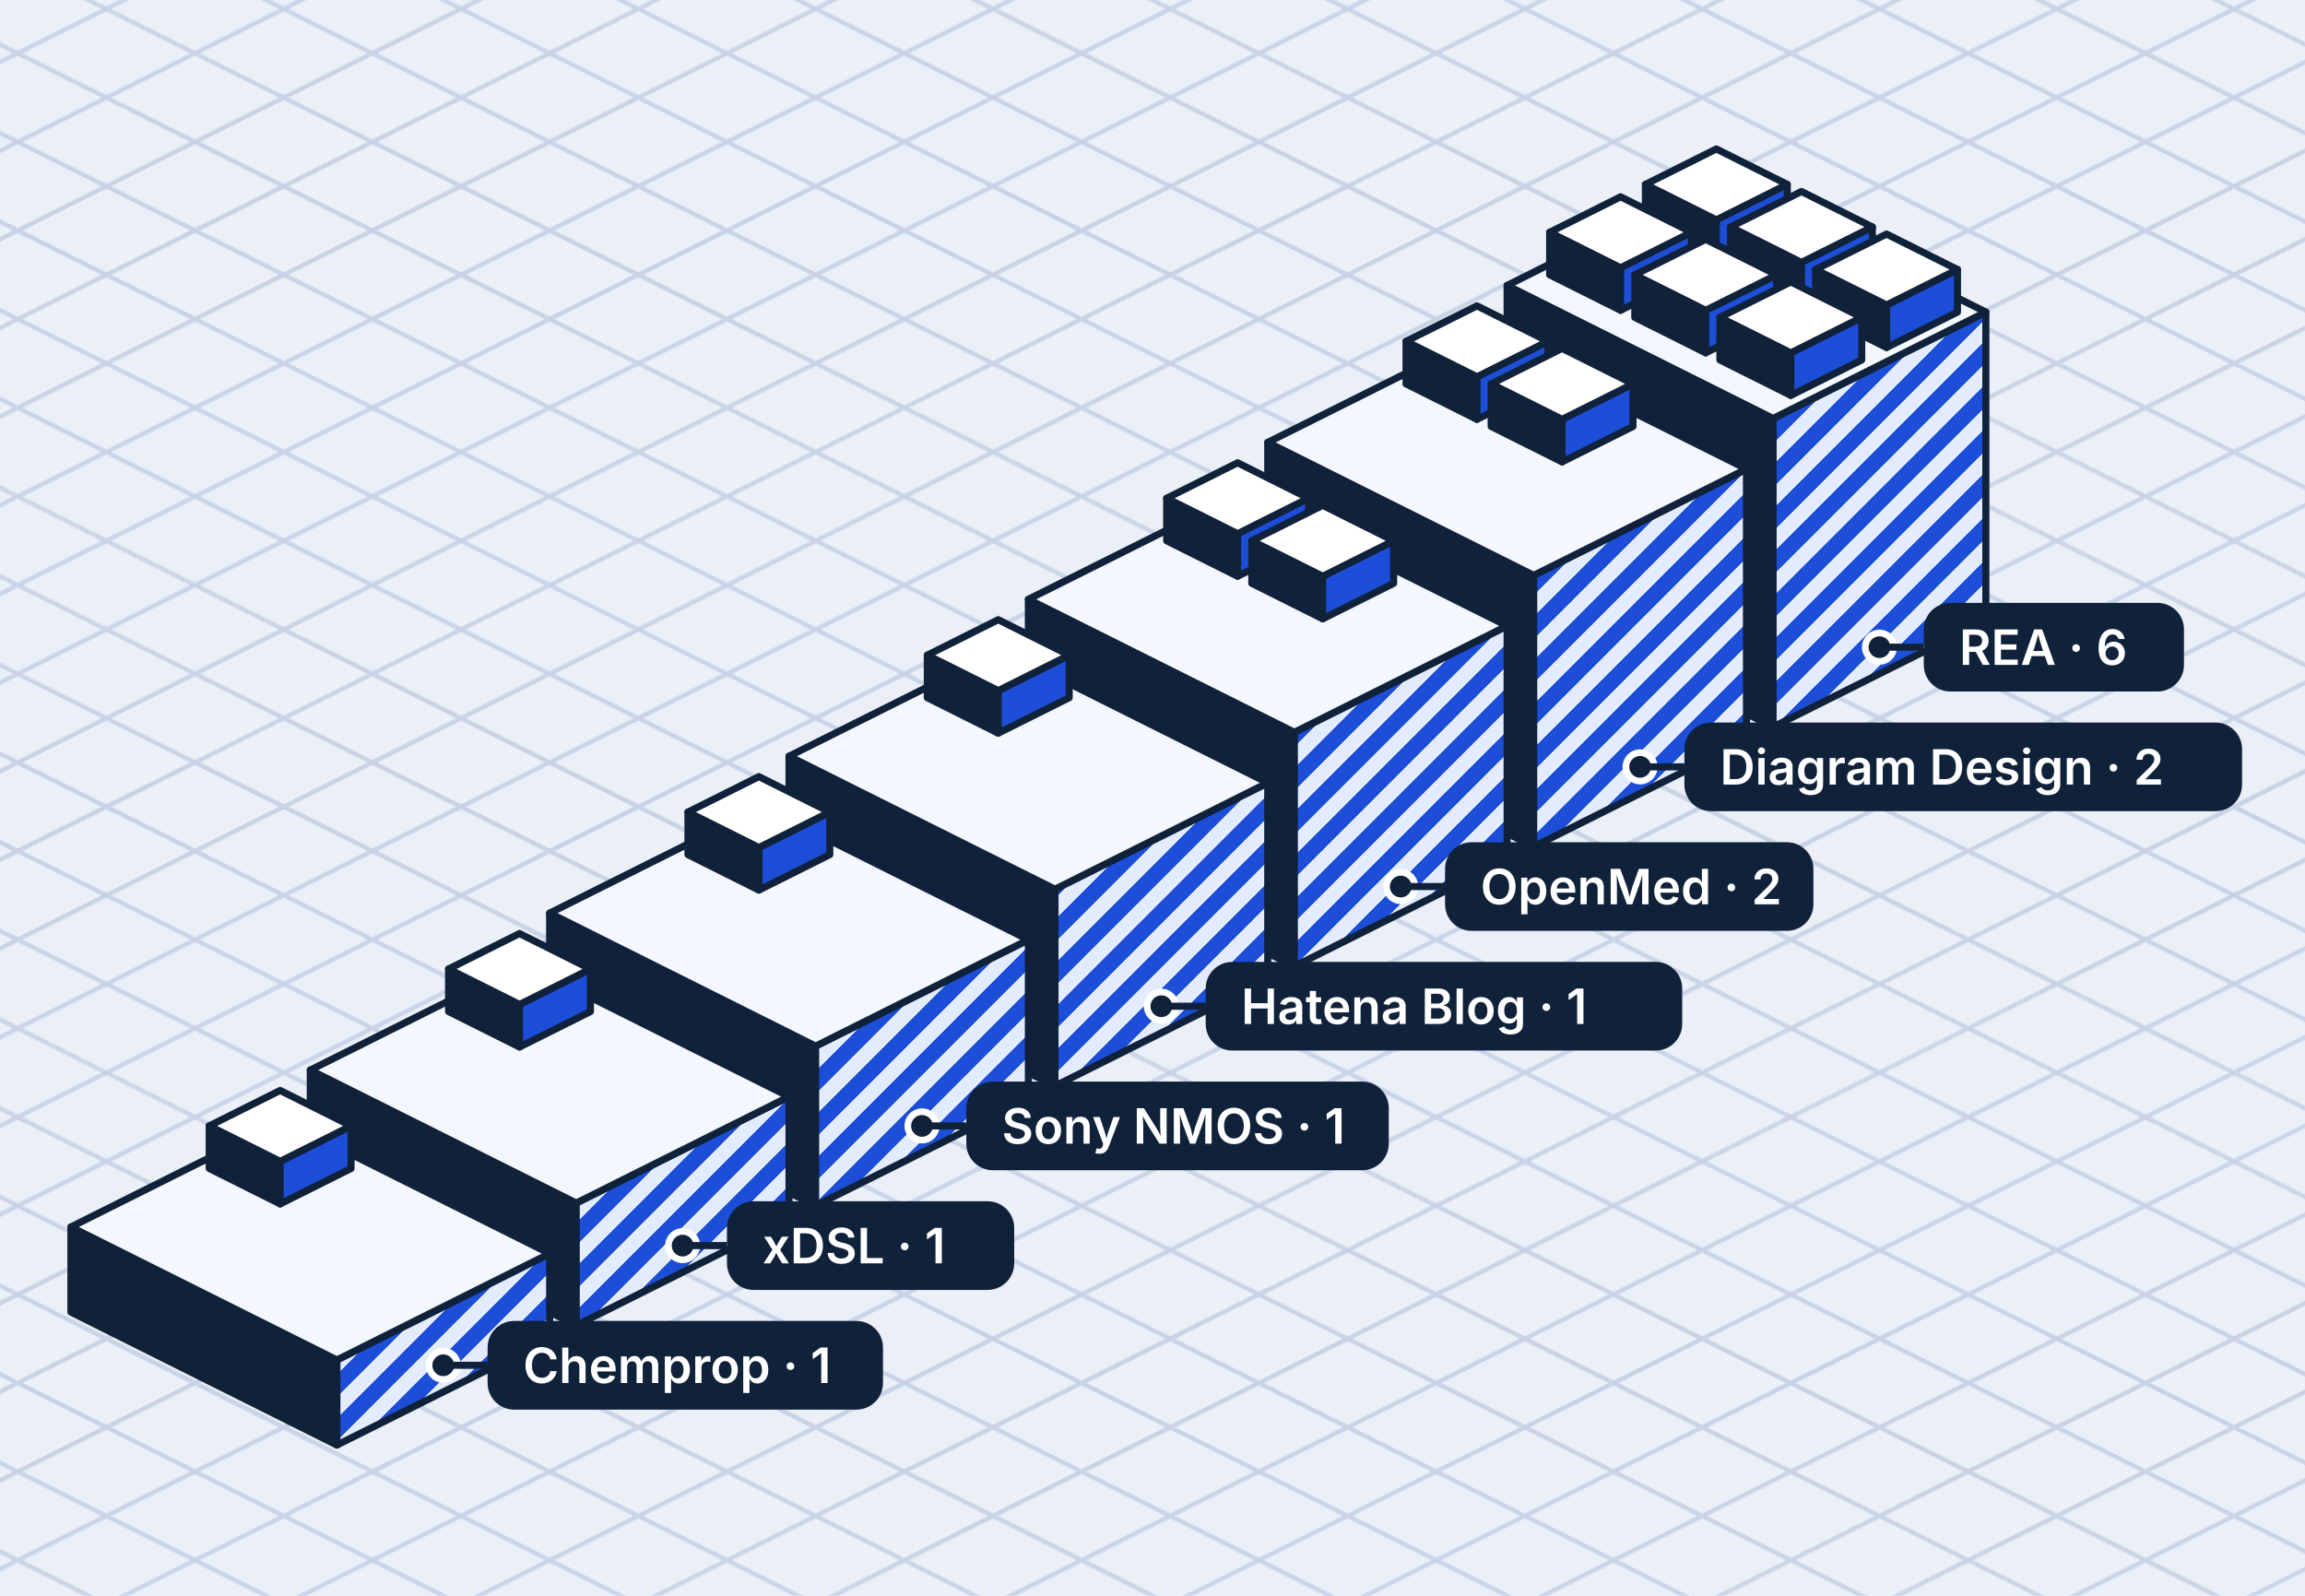
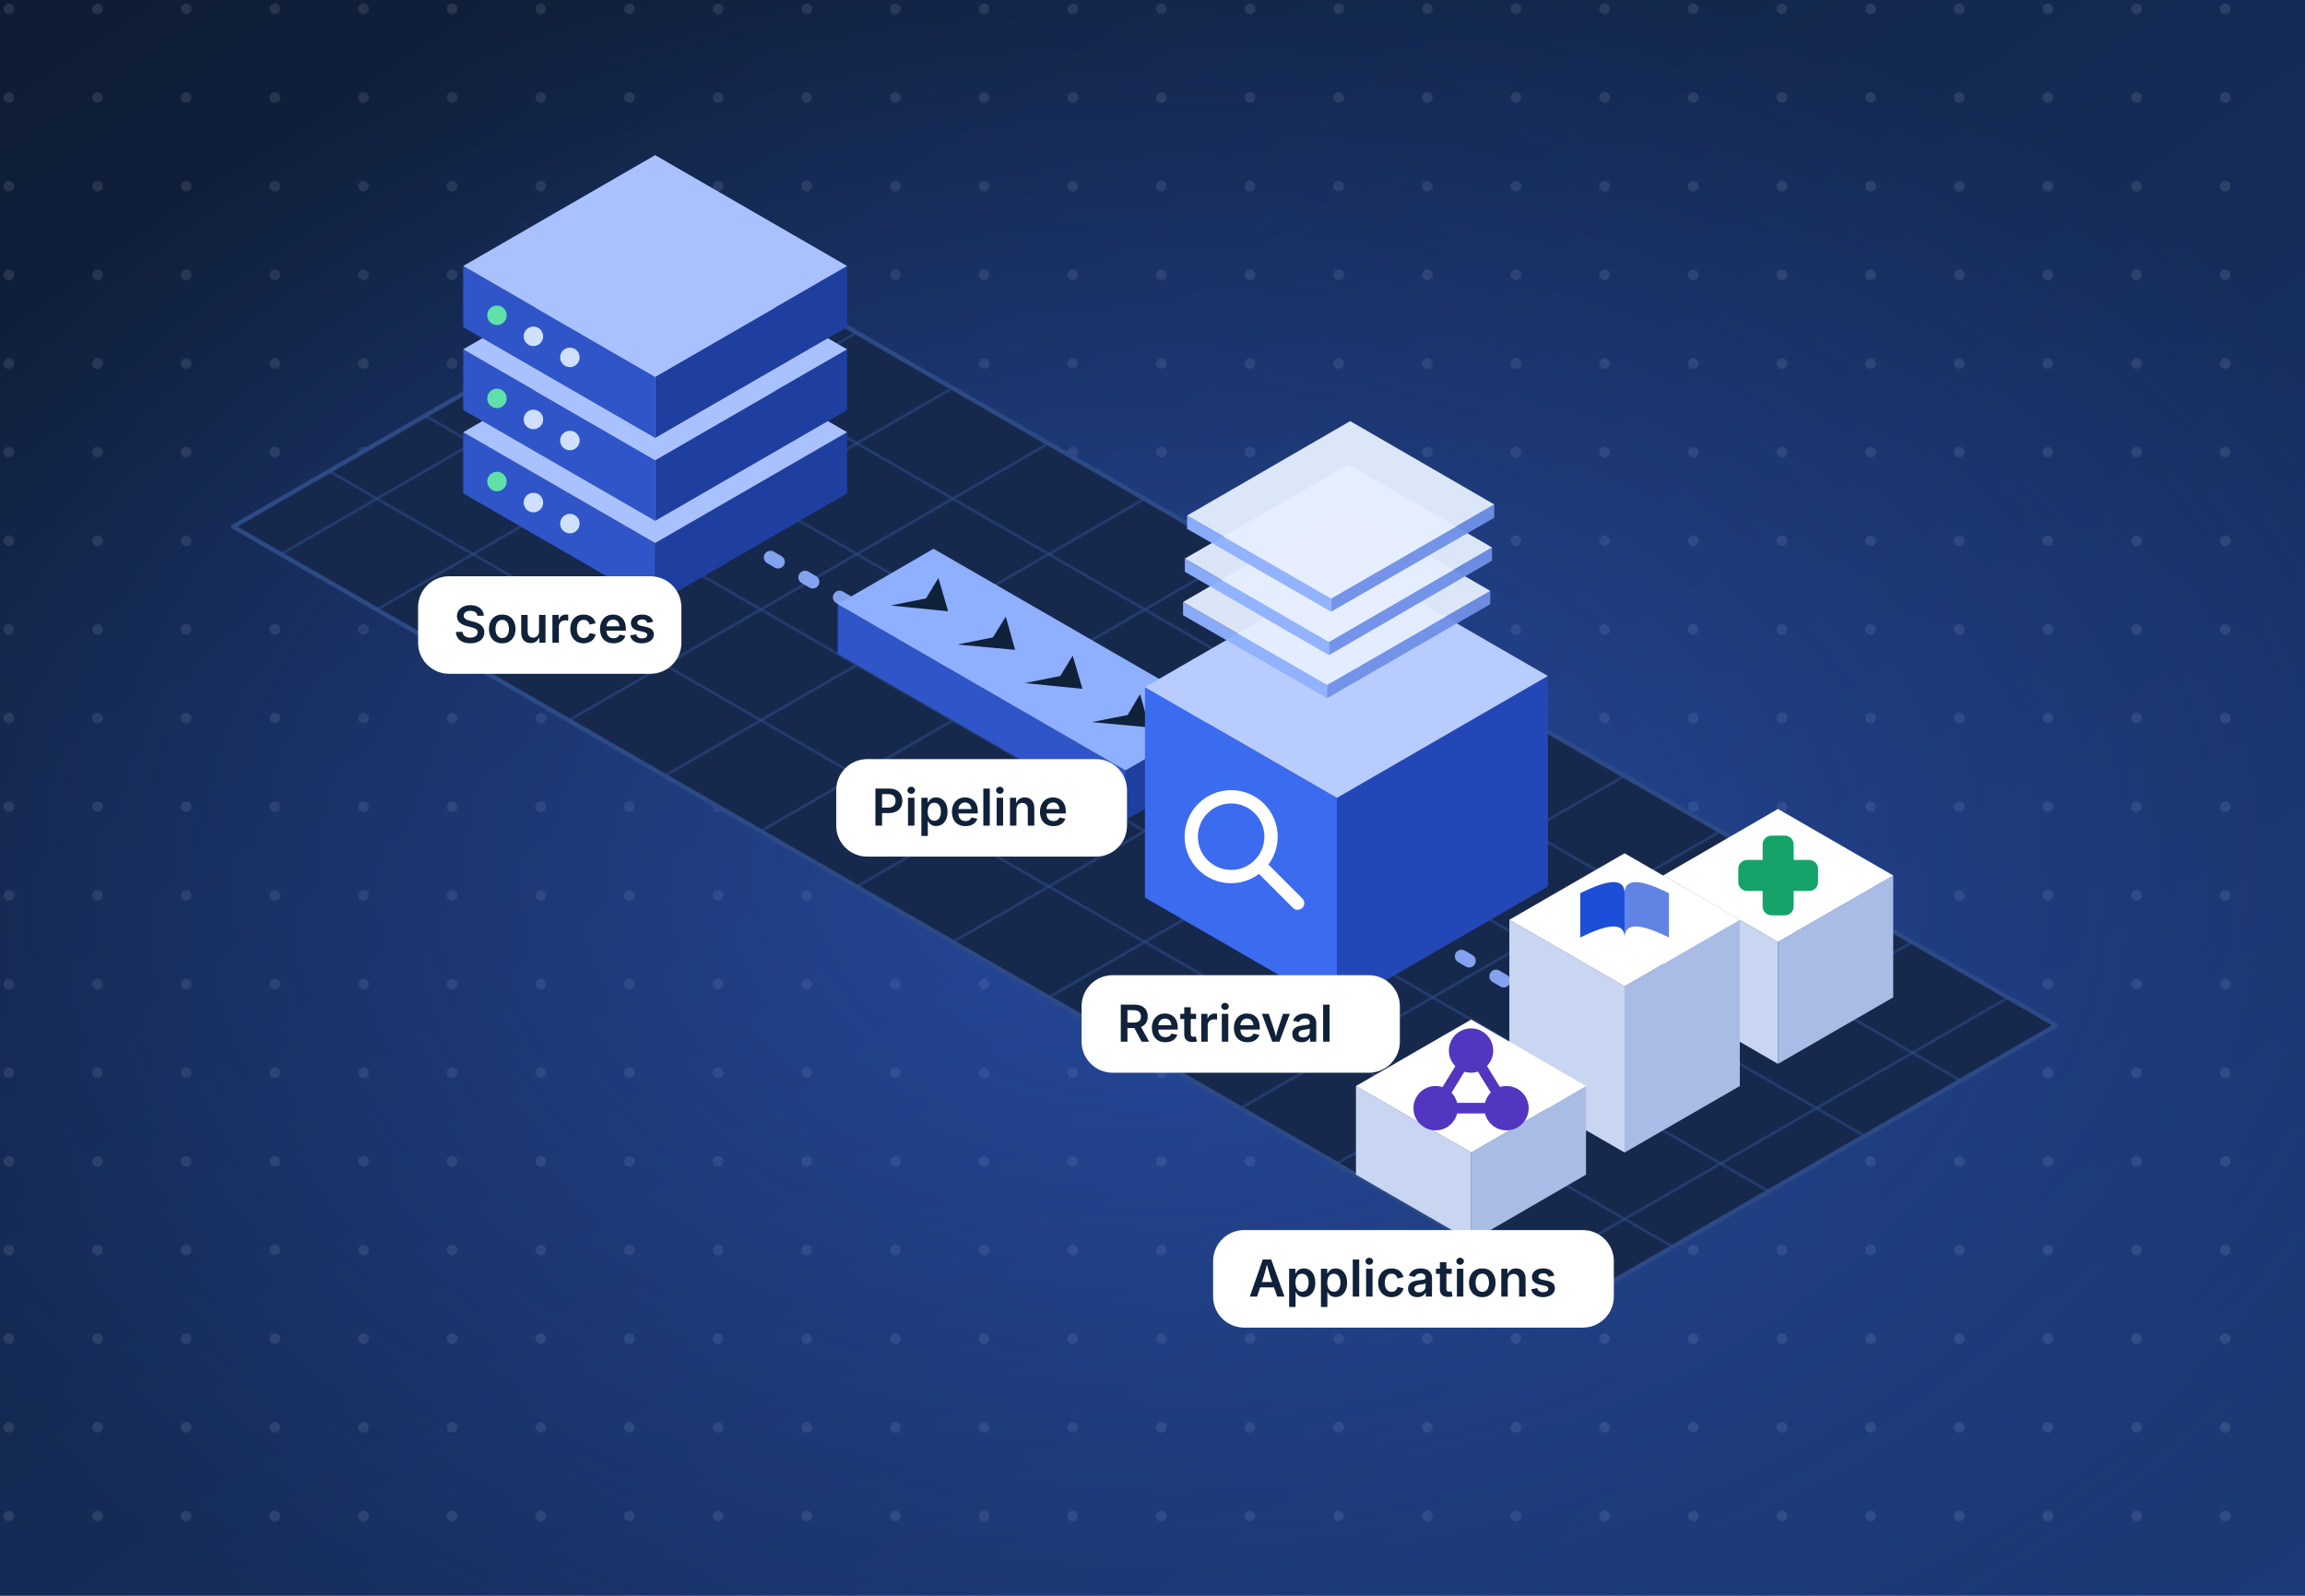
<svg xmlns="http://www.w3.org/2000/svg" viewBox="0 0 520 360" aria-label="Branches merging into a single main line: each node is a merged open-source pull request" font-family="Inter,system-ui,sans-serif">
  <defs>
-     <pattern id="hi-floor" width="40" height="20" patternUnits="userSpaceOnUse" x="24" y="12">
-       <path d="M0 10L20 0L40 10L20 20Z" fill="none" stroke="#c9d3e6" stroke-width="1" />
-     </pattern>
-     <pattern id="hi-hatch" width="7" height="7" patternUnits="userSpaceOnUse" patternTransform="rotate(45)">
-       <rect width="7" height="7" fill="#e3ebff" />
-       <rect width="3.6" height="7" fill="#1d4ed8" />
+     <linearGradient id="hg-bg" x1="0" y1="0" x2="1" y2="1">
+       <stop offset="0" stop-color="#0e1c33" />
+       <stop offset="1" stop-color="#1c3a78" />
+     </linearGradient>
+     <radialGradient id="hg-glow" cx="0.5" cy="0.55" r="0.6">
+       <stop offset="0" stop-color="#3b6bef" stop-opacity="0.45" />
+       <stop offset="1" stop-color="#3b6bef" stop-opacity="0" />
+     </radialGradient>
+     <pattern id="hg-dots" width="20" height="20" patternUnits="userSpaceOnUse">
+       <circle cx="2" cy="2" r="1.2" fill="#fff" opacity="0.1" />
    </pattern>
  </defs>
-   <rect width="520" height="360" fill="#eaeff8" />
-   <rect width="520" height="360" fill="url(#hi-floor)" />
+   <rect width="520" height="360" fill="url(#hg-bg)" />
+   <rect width="520" height="360" fill="url(#hg-dots)" />
+   <rect width="520" height="360" fill="url(#hg-glow)" />
+   <g>
+     <polygon points="160.8,56.3 463.9,231.3 355.7,293.8 52.6,118.8" fill="#16294d" stroke-linejoin="round" stroke="#2c4a86" />
+     <line x1="171.651" y1="62.5" x2="63.397" y2="125" stroke="#2c4a86" stroke-width="0.6" opacity="0.6" />
+     <line x1="193.301" y1="75" x2="85.048" y2="137.5" stroke="#2c4a86" stroke-width="0.6" opacity="0.6" />
+     <line x1="214.952" y1="87.5" x2="106.699" y2="150" stroke="#2c4a86" stroke-width="0.6" opacity="0.6" />
+     <line x1="236.603" y1="100" x2="128.349" y2="162.5" stroke="#2c4a86" stroke-width="0.6" opacity="0.6" />
+     <line x1="258.253" y1="112.5" x2="150" y2="175" stroke="#2c4a86" stroke-width="0.6" opacity="0.6" />
+     <line x1="279.904" y1="125" x2="171.651" y2="187.5" stroke="#2c4a86" stroke-width="0.6" opacity="0.6" />
+     <line x1="301.554" y1="137.5" x2="193.301" y2="200" stroke="#2c4a86" stroke-width="0.6" opacity="0.6" />
+     <line x1="323.205" y1="150" x2="214.952" y2="212.5" stroke="#2c4a86" stroke-width="0.6" opacity="0.6" />
+     <line x1="344.856" y1="162.5" x2="236.603" y2="225" stroke="#2c4a86" stroke-width="0.6" opacity="0.6" />
+     <line x1="366.506" y1="175" x2="258.253" y2="237.5" stroke="#2c4a86" stroke-width="0.6" opacity="0.6" />
+     <line x1="388.157" y1="187.5" x2="279.904" y2="250" stroke="#2c4a86" stroke-width="0.6" opacity="0.6" />
+     <line x1="409.808" y1="200" x2="301.554" y2="262.5" stroke="#2c4a86" stroke-width="0.6" opacity="0.6" />
+     <line x1="431.458" y1="212.5" x2="323.205" y2="275" stroke="#2c4a86" stroke-width="0.6" opacity="0.6" />
+     <line x1="453.109" y1="225" x2="344.856" y2="287.5" stroke="#2c4a86" stroke-width="0.6" opacity="0.6" />
+     <line x1="160.825" y1="56.25" x2="463.934" y2="231.25" stroke="#2c4a86" stroke-width="0.6" opacity="0.6" />
+     <line x1="139.175" y1="68.75" x2="442.284" y2="243.75" stroke="#2c4a86" stroke-width="0.6" opacity="0.6" />
+     <line x1="117.524" y1="81.25" x2="420.633" y2="256.25" stroke="#2c4a86" stroke-width="0.6" opacity="0.6" />
+     <line x1="95.873" y1="93.75" x2="398.982" y2="268.75" stroke="#2c4a86" stroke-width="0.6" opacity="0.6" />
+     <line x1="74.223" y1="106.25" x2="377.332" y2="281.25" stroke="#2c4a86" stroke-width="0.6" opacity="0.6" />
+     <line x1="52.572" y1="118.75" x2="355.681" y2="293.75" stroke="#2c4a86" stroke-width="0.6" opacity="0.6" />
+   </g>
+   <line x1="173.816" y1="125.75" x2="347.021" y2="225.75" stroke="#8fb0ff" stroke-width="3" stroke-dasharray="2 7" stroke-linecap="round" opacity="0.9" />
+   <g>
+     <polygon points="104.5,97.5 147.8,122.5 147.8,136.3 104.5,111.3" fill="#2f55c8" stroke-linejoin="round" />
+     <polygon points="191.1,97.5 147.8,122.5 147.8,136.3 191.1,111.3" fill="#1f3fa0" stroke-linejoin="round" />
+     <polygon points="147.8,72.5 191.1,97.5 147.8,122.5 104.5,97.5" fill="#a9c2ff" stroke-linejoin="round" />
+     <circle cx="112.111" cy="108.625" r="2.2" fill="#5fe0a8" />
+     <circle cx="120.339" cy="113.375" r="2.2" fill="#cfe0ff" />
+     <circle cx="128.566" cy="118.125" r="2.2" fill="#cfe0ff" />
+   </g>
+   <g>
+     <polygon points="104.5,78.8 147.8,103.8 147.8,117.5 104.5,92.5" fill="#2f55c8" stroke-linejoin="round" />
+     <polygon points="191.1,78.8 147.8,103.8 147.8,117.5 191.1,92.5" fill="#1f3fa0" stroke-linejoin="round" />
+     <polygon points="147.8,53.8 191.1,78.8 147.8,103.8 104.5,78.8" fill="#a9c2ff" stroke-linejoin="round" />
+     <circle cx="112.111" cy="89.875" r="2.2" fill="#5fe0a8" />
+     <circle cx="120.339" cy="94.625" r="2.2" fill="#cfe0ff" />
+     <circle cx="128.566" cy="99.375" r="2.2" fill="#cfe0ff" />
+   </g>
+   <g>
+     <polygon points="104.5,60.0 147.8,85.0 147.8,98.8 104.5,73.8" fill="#2f55c8" stroke-linejoin="round" />
+     <polygon points="191.1,60.0 147.8,85.0 147.8,98.8 191.1,73.8" fill="#1f3fa0" stroke-linejoin="round" />
+     <polygon points="147.8,35.0 191.1,60.0 147.8,85.0 104.5,60.0" fill="#a9c2ff" stroke-linejoin="round" />
+     <circle cx="112.111" cy="71.125" r="2.2" fill="#5fe0a8" />
+     <circle cx="120.339" cy="75.875" r="2.2" fill="#cfe0ff" />
+     <circle cx="128.566" cy="80.625" r="2.2" fill="#cfe0ff" />
+   </g>
+   <g>
+     <polygon points="189.0,136.3 253.9,173.8 253.9,185.0 189.0,147.5" fill="#2f55c8" stroke-linejoin="round" />
+     <polygon points="275.6,161.3 253.9,173.8 253.9,185.0 275.6,172.5" fill="#1f3fa0" stroke-linejoin="round" />
+     <polygon points="210.6,123.8 275.6,161.3 253.9,173.8 189.0,136.3" fill="#8fb0ff" stroke-linejoin="round" />
+   </g>
+   <polygon points="211.7,130.4 213.9,137.9 200.9,136.6 208.9,135.0" fill="#10213a" stroke-linejoin="round" />
+   <polygon points="226.9,139.1 229.0,146.6 216.0,145.4 224.0,143.8" fill="#10213a" stroke-linejoin="round" />
+   <polygon points="242.0,147.9 244.2,155.4 231.2,154.1 239.2,152.5" fill="#10213a" stroke-linejoin="round" />
+   <polygon points="257.2,156.6 259.3,164.1 246.3,162.9 254.4,161.3" fill="#10213a" stroke-linejoin="round" />
+   <g>
+     <polygon points="258.3,155.0 301.6,180.0 301.6,227.5 258.3,202.5" fill="#3b6bef" stroke-linejoin="round" />
+     <polygon points="349.2,152.5 301.6,180.0 301.6,227.5 349.2,200.0" fill="#2447b8" stroke-linejoin="round" />
+     <polygon points="305.9,127.5 349.2,152.5 301.6,180.0 258.3,155.0" fill="#b8ccff" stroke-linejoin="round" />
+   </g>
+   <g>
+     <polygon points="266.9,135.8 299.4,154.5 299.4,157.5 266.9,138.8" fill="#8fb0ff" stroke-linejoin="round" opacity="0.95" />
+     <polygon points="336.2,133.3 299.4,154.5 299.4,157.5 336.2,136.3" fill="#6f90e8" stroke-linejoin="round" opacity="0.95" />
+     <polygon points="303.7,114.5 336.2,133.3 299.4,154.5 266.9,135.8" fill="#e6eeff" stroke-linejoin="round" opacity="0.95" />
+   </g>
+   <g>
+     <polygon points="267.3,126.0 299.8,144.8 299.8,147.8 267.3,129.0" fill="#8fb0ff" stroke-linejoin="round" opacity="0.95" />
+     <polygon points="336.6,123.5 299.8,144.8 299.8,147.8 336.6,126.5" fill="#6f90e8" stroke-linejoin="round" opacity="0.95" />
+     <polygon points="304.2,104.8 336.6,123.5 299.8,144.8 267.3,126.0" fill="#e6eeff" stroke-linejoin="round" opacity="0.95" />
+   </g>
+   <g>
+     <polygon points="267.8,116.3 300.3,135.0 300.3,138.0 267.8,119.3" fill="#8fb0ff" stroke-linejoin="round" opacity="0.95" />
+     <polygon points="337.1,113.8 300.3,135.0 300.3,138.0 337.1,116.8" fill="#6f90e8" stroke-linejoin="round" opacity="0.95" />
+     <polygon points="304.6,95.0 337.1,113.8 300.3,135.0 267.8,116.3" fill="#e6eeff" stroke-linejoin="round" opacity="0.95" />
+   </g>
+   <g stroke="#fff" stroke-width="3" fill="none" stroke-linecap="round">
+     <circle cx="277.739" cy="188.75" r="9" />
+     <line x1="284.239" y1="195.25" x2="292.739" y2="203.75" />
+   </g>
  <g>
    <g>
-       <g>
-         <polygon points="340.0,134.0 400.0,164.0 400.0,94.4 340.0,64.4" fill="#10213a" stroke="#10213a" stroke-width="1.6" stroke-linejoin="round" />
-         <polygon points="400.0,164.0 448.0,140.0 448.0,70.4 400.0,94.4" fill="url(#hi-hatch)" stroke="#10213a" stroke-width="1.6" stroke-linejoin="round" />
-         <polygon points="388.0,40.4 448.0,70.4 400.0,94.4 340.0,64.4" fill="#f4f7fd" stroke="#10213a" stroke-width="1.6" stroke-linejoin="round" />
-       </g>
-       <g>
-         <g>
-           <polygon points="371.2,51.2 387.2,59.2 387.2,49.6 371.2,41.6" fill="#10213a" stroke="#10213a" stroke-width="1.6" stroke-linejoin="round" />
-           <polygon points="387.2,59.2 403.2,51.2 403.2,41.6 387.2,49.6" fill="#1d4ed8" stroke="#10213a" stroke-width="1.6" stroke-linejoin="round" />
-           <polygon points="387.2,33.6 403.2,41.6 387.2,49.6 371.2,41.6" fill="#fff" stroke="#10213a" stroke-width="1.6" stroke-linejoin="round" />
-         </g>
-       </g>
-       <g>
-         <g>
-           <polygon points="390.4,60.8 406.4,68.8 406.4,59.2 390.4,51.2" fill="#10213a" stroke="#10213a" stroke-width="1.6" stroke-linejoin="round" />
-           <polygon points="406.4,68.8 422.4,60.8 422.4,51.2 406.4,59.2" fill="#1d4ed8" stroke="#10213a" stroke-width="1.6" stroke-linejoin="round" />
-           <polygon points="406.4,43.2 422.4,51.2 406.4,59.2 390.4,51.2" fill="#fff" stroke="#10213a" stroke-width="1.6" stroke-linejoin="round" />
-         </g>
-       </g>
-       <g>
-         <g>
-           <polygon points="349.6,62.0 365.6,70.0 365.6,60.4 349.6,52.4" fill="#10213a" stroke="#10213a" stroke-width="1.6" stroke-linejoin="round" />
-           <polygon points="365.6,70.0 381.6,62.0 381.6,52.4 365.6,60.4" fill="#1d4ed8" stroke="#10213a" stroke-width="1.6" stroke-linejoin="round" />
-           <polygon points="365.6,44.4 381.6,52.4 365.6,60.4 349.6,52.4" fill="#fff" stroke="#10213a" stroke-width="1.6" stroke-linejoin="round" />
-         </g>
-       </g>
-       <g>
-         <g>
-           <polygon points="409.6,70.4 425.6,78.4 425.6,68.8 409.6,60.8" fill="#10213a" stroke="#10213a" stroke-width="1.6" stroke-linejoin="round" />
-           <polygon points="425.6,78.4 441.6,70.4 441.6,60.8 425.6,68.8" fill="#1d4ed8" stroke="#10213a" stroke-width="1.6" stroke-linejoin="round" />
-           <polygon points="425.6,52.8 441.6,60.8 425.6,68.8 409.6,60.8" fill="#fff" stroke="#10213a" stroke-width="1.6" stroke-linejoin="round" />
-         </g>
-       </g>
-       <g>
-         <g>
-           <polygon points="368.8,71.6 384.8,79.6 384.8,70.0 368.8,62.0" fill="#10213a" stroke="#10213a" stroke-width="1.6" stroke-linejoin="round" />
-           <polygon points="384.8,79.6 400.8,71.6 400.8,62.0 384.8,70.0" fill="#1d4ed8" stroke="#10213a" stroke-width="1.6" stroke-linejoin="round" />
-           <polygon points="384.8,54.0 400.8,62.0 384.8,70.0 368.8,62.0" fill="#fff" stroke="#10213a" stroke-width="1.6" stroke-linejoin="round" />
-         </g>
-       </g>
-       <g>
-         <g>
-           <polygon points="388.0,81.2 404.0,89.2 404.0,79.6 388.0,71.6" fill="#10213a" stroke="#10213a" stroke-width="1.6" stroke-linejoin="round" />
-           <polygon points="404.0,89.2 420.0,81.2 420.0,71.6 404.0,79.6" fill="#1d4ed8" stroke="#10213a" stroke-width="1.6" stroke-linejoin="round" />
-           <polygon points="404.0,63.6 420.0,71.6 404.0,79.6 388.0,71.6" fill="#fff" stroke="#10213a" stroke-width="1.6" stroke-linejoin="round" />
-         </g>
-       </g>
+       <polygon points="375.2,197.5 401.1,212.5 401.1,240.0 375.2,225.0" fill="#c9d6f2" stroke-linejoin="round" />
+       <polygon points="427.1,197.5 401.1,212.5 401.1,240.0 427.1,225.0" fill="#a9bce6" stroke-linejoin="round" />
+       <polygon points="401.1,182.5 427.1,197.5 401.1,212.5 375.2,197.5" fill="#ffffff" stroke-linejoin="round" />
    </g>
-     <g>
-       <g>
-         <polygon points="286.0,161.0 346.0,191.0 346.0,129.8 286.0,99.8" fill="#10213a" stroke="#10213a" stroke-width="1.6" stroke-linejoin="round" />
-         <polygon points="346.0,191.0 394.0,167.0 394.0,105.8 346.0,129.8" fill="url(#hi-hatch)" stroke="#10213a" stroke-width="1.6" stroke-linejoin="round" />
-         <polygon points="334.0,75.8 394.0,105.8 346.0,129.8 286.0,99.8" fill="#f4f7fd" stroke="#10213a" stroke-width="1.6" stroke-linejoin="round" />
-       </g>
-       <g>
-         <g>
-           <polygon points="317.2,86.6 333.2,94.6 333.2,85.0 317.2,77.0" fill="#10213a" stroke="#10213a" stroke-width="1.6" stroke-linejoin="round" />
-           <polygon points="333.2,94.6 349.2,86.6 349.2,77.0 333.2,85.0" fill="#1d4ed8" stroke="#10213a" stroke-width="1.6" stroke-linejoin="round" />
-           <polygon points="333.2,69.0 349.2,77.0 333.2,85.0 317.2,77.0" fill="#fff" stroke="#10213a" stroke-width="1.6" stroke-linejoin="round" />
-         </g>
-       </g>
-       <g>
-         <g>
-           <polygon points="336.4,96.2 352.4,104.2 352.4,94.6 336.4,86.6" fill="#10213a" stroke="#10213a" stroke-width="1.6" stroke-linejoin="round" />
-           <polygon points="352.4,104.2 368.4,96.2 368.4,86.6 352.4,94.6" fill="#1d4ed8" stroke="#10213a" stroke-width="1.6" stroke-linejoin="round" />
-           <polygon points="352.4,78.6 368.4,86.6 352.4,94.6 336.4,86.6" fill="#fff" stroke="#10213a" stroke-width="1.6" stroke-linejoin="round" />
-         </g>
-       </g>
-     </g>
-     <g>
-       <g>
-         <polygon points="232.0,188.0 292.0,218.0 292.0,165.2 232.0,135.2" fill="#10213a" stroke="#10213a" stroke-width="1.6" stroke-linejoin="round" />
-         <polygon points="292.0,218.0 340.0,194.0 340.0,141.2 292.0,165.2" fill="url(#hi-hatch)" stroke="#10213a" stroke-width="1.6" stroke-linejoin="round" />
-         <polygon points="280.0,111.2 340.0,141.2 292.0,165.2 232.0,135.2" fill="#f4f7fd" stroke="#10213a" stroke-width="1.6" stroke-linejoin="round" />
-       </g>
-       <g>
-         <g>
-           <polygon points="263.2,122.0 279.2,130.0 279.2,120.4 263.2,112.4" fill="#10213a" stroke="#10213a" stroke-width="1.6" stroke-linejoin="round" />
-           <polygon points="279.2,130.0 295.2,122.0 295.2,112.4 279.2,120.4" fill="#1d4ed8" stroke="#10213a" stroke-width="1.6" stroke-linejoin="round" />
-           <polygon points="279.2,104.4 295.2,112.4 279.2,120.4 263.2,112.4" fill="#fff" stroke="#10213a" stroke-width="1.6" stroke-linejoin="round" />
-         </g>
-       </g>
-       <g>
-         <g>
-           <polygon points="282.4,131.6 298.4,139.6 298.4,130.0 282.4,122.0" fill="#10213a" stroke="#10213a" stroke-width="1.6" stroke-linejoin="round" />
-           <polygon points="298.4,139.6 314.4,131.6 314.4,122.0 298.4,130.0" fill="#1d4ed8" stroke="#10213a" stroke-width="1.6" stroke-linejoin="round" />
-           <polygon points="298.4,114.0 314.4,122.0 298.4,130.0 282.4,122.0" fill="#fff" stroke="#10213a" stroke-width="1.6" stroke-linejoin="round" />
-         </g>
-       </g>
-     </g>
-     <g>
-       <g>
-         <polygon points="178.0,215.0 238.0,245.0 238.0,200.6 178.0,170.6" fill="#10213a" stroke="#10213a" stroke-width="1.6" stroke-linejoin="round" />
-         <polygon points="238.0,245.0 286.0,221.0 286.0,176.6 238.0,200.6" fill="url(#hi-hatch)" stroke="#10213a" stroke-width="1.6" stroke-linejoin="round" />
-         <polygon points="226.0,146.6 286.0,176.6 238.0,200.6 178.0,170.6" fill="#f4f7fd" stroke="#10213a" stroke-width="1.6" stroke-linejoin="round" />
-       </g>
-       <g>
-         <g>
-           <polygon points="209.2,157.4 225.2,165.4 225.2,155.8 209.2,147.8" fill="#10213a" stroke="#10213a" stroke-width="1.6" stroke-linejoin="round" />
-           <polygon points="225.2,165.4 241.2,157.4 241.2,147.8 225.2,155.8" fill="#1d4ed8" stroke="#10213a" stroke-width="1.6" stroke-linejoin="round" />
-           <polygon points="225.2,139.8 241.2,147.8 225.2,155.8 209.2,147.8" fill="#fff" stroke="#10213a" stroke-width="1.6" stroke-linejoin="round" />
-         </g>
-       </g>
-     </g>
-     <g>
-       <g>
-         <polygon points="124.0,242.0 184.0,272.0 184.0,236.0 124.0,206.0" fill="#10213a" stroke="#10213a" stroke-width="1.6" stroke-linejoin="round" />
-         <polygon points="184.0,272.0 232.0,248.0 232.0,212.0 184.0,236.0" fill="url(#hi-hatch)" stroke="#10213a" stroke-width="1.6" stroke-linejoin="round" />
-         <polygon points="172.0,182.0 232.0,212.0 184.0,236.0 124.0,206.0" fill="#f4f7fd" stroke="#10213a" stroke-width="1.6" stroke-linejoin="round" />
-       </g>
-       <g>
-         <g>
-           <polygon points="155.2,192.8 171.2,200.8 171.2,191.2 155.2,183.2" fill="#10213a" stroke="#10213a" stroke-width="1.6" stroke-linejoin="round" />
-           <polygon points="171.2,200.8 187.2,192.8 187.2,183.2 171.2,191.2" fill="#1d4ed8" stroke="#10213a" stroke-width="1.6" stroke-linejoin="round" />
-           <polygon points="171.2,175.2 187.2,183.2 171.2,191.2 155.2,183.2" fill="#fff" stroke="#10213a" stroke-width="1.6" stroke-linejoin="round" />
-         </g>
-       </g>
-     </g>
-     <g>
-       <g>
-         <polygon points="70.0,269.0 130.0,299.0 130.0,271.4 70.0,241.4" fill="#10213a" stroke="#10213a" stroke-width="1.6" stroke-linejoin="round" />
-         <polygon points="130.0,299.0 178.0,275.0 178.0,247.4 130.0,271.4" fill="url(#hi-hatch)" stroke="#10213a" stroke-width="1.6" stroke-linejoin="round" />
-         <polygon points="118.0,217.4 178.0,247.4 130.0,271.4 70.0,241.4" fill="#f4f7fd" stroke="#10213a" stroke-width="1.6" stroke-linejoin="round" />
-       </g>
-       <g>
-         <g>
-           <polygon points="101.2,228.2 117.2,236.2 117.2,226.6 101.2,218.6" fill="#10213a" stroke="#10213a" stroke-width="1.6" stroke-linejoin="round" />
-           <polygon points="117.2,236.2 133.2,228.2 133.2,218.6 117.2,226.6" fill="#1d4ed8" stroke="#10213a" stroke-width="1.6" stroke-linejoin="round" />
-           <polygon points="117.2,210.6 133.2,218.6 117.2,226.6 101.2,218.6" fill="#fff" stroke="#10213a" stroke-width="1.6" stroke-linejoin="round" />
-         </g>
-       </g>
-     </g>
-     <g>
-       <g>
-         <polygon points="16.0,296.0 76.0,326.0 76.0,306.8 16.0,276.8" fill="#10213a" stroke="#10213a" stroke-width="1.6" stroke-linejoin="round" />
-         <polygon points="76.0,326.0 124.0,302.0 124.0,282.8 76.0,306.8" fill="url(#hi-hatch)" stroke="#10213a" stroke-width="1.6" stroke-linejoin="round" />
-         <polygon points="64.0,252.8 124.0,282.8 76.0,306.8 16.0,276.8" fill="#f4f7fd" stroke="#10213a" stroke-width="1.6" stroke-linejoin="round" />
-       </g>
-       <g>
-         <g>
-           <polygon points="47.2,263.6 63.2,271.6 63.2,262.0 47.2,254.0" fill="#10213a" stroke="#10213a" stroke-width="1.6" stroke-linejoin="round" />
-           <polygon points="63.2,271.6 79.2,263.6 79.2,254.0 63.2,262.0" fill="#1d4ed8" stroke="#10213a" stroke-width="1.6" stroke-linejoin="round" />
-           <polygon points="63.2,246.0 79.2,254.0 63.2,262.0 47.2,254.0" fill="#fff" stroke="#10213a" stroke-width="1.6" stroke-linejoin="round" />
-         </g>
-       </g>
+     <g fill="#16a36a">
+       <rect x="397.647" y="188.5" width="7" height="18" rx="2" />
+       <rect x="392.147" y="194" width="18" height="7" rx="2" />
    </g>
  </g>
  <g>
    <g>
-       <rect x="434" y="136" width="58.7" height="20" rx="6" fill="#10213a" />
-       <circle cx="424" cy="146" r="3.2" fill="#10213a" stroke="#fff" stroke-width="1.5" />
-       <path d="M424 146H434" stroke="#10213a" stroke-width="1.6" />
-       <text x="442" y="150" fill="#fff" font-size="11" font-weight="600">REA · 6</text>
+       <polygon points="340.5,207.5 366.5,222.5 366.5,260.0 340.5,245.0" fill="#c9d6f2" stroke-linejoin="round" />
+       <polygon points="392.5,207.5 366.5,222.5 366.5,260.0 392.5,245.0" fill="#a9bce6" stroke-linejoin="round" />
+       <polygon points="366.5,192.5 392.5,207.5 366.5,222.5 340.5,207.5" fill="#ffffff" stroke-linejoin="round" />
+     </g>
+     <g fill="#1d4ed8">
+       <path d="M356.506 201.5q10 -5 10 0v10q0 -5 -10 0z" />
+       <path d="M376.506 201.5q-10 -5 -10 0v10q0 -5 10 0z" opacity="0.7" />
+     </g>
+   </g>
+   <g>
+     <g>
+       <polygon points="305.9,245.0 331.9,260.0 331.9,280.0 305.9,265.0" fill="#c9d6f2" stroke-linejoin="round" />
+       <polygon points="357.8,245.0 331.9,260.0 331.9,280.0 357.8,265.0" fill="#a9bce6" stroke-linejoin="round" />
+       <polygon points="331.9,230.0 357.8,245.0 331.9,260.0 305.9,245.0" fill="#ffffff" stroke-linejoin="round" />
+     </g>
+     <g stroke="#5236c0" stroke-width="2.4" fill="#5236c0">
+       <polygon points="323.9,250.0 339.9,250.0 331.9,237.0" fill="none" />
+       <circle cx="323.865" cy="250" r="3.8" />
+       <circle cx="339.865" cy="250" r="3.8" />
+       <circle cx="331.865" cy="237" r="3.8" />
+     </g>
+   </g>
+   <g>
+     <g>
+       <rect x="94.319" y="130" width="59.4" height="22" rx="7" fill="#fff" />
+       <text x="102.319" y="145" fill="#10213a" font-size="11.5" font-weight="600">Sources</text>
    </g>
    <g>
-       <rect x="380" y="163" width="125.8" height="20" rx="6" fill="#10213a" />
-       <circle cx="370" cy="173" r="3.2" fill="#10213a" stroke="#fff" stroke-width="1.5" />
-       <path d="M370 173H380" stroke="#10213a" stroke-width="1.6" />
-       <text x="388" y="177" fill="#fff" font-size="11" font-weight="600">Diagram Design · 2</text>
+       <rect x="188.647" y="171.25" width="65.6" height="22" rx="7" fill="#fff" />
+       <text x="196.647" y="186.25" fill="#10213a" font-size="11.5" font-weight="600">Pipeline</text>
    </g>
    <g>
-       <rect x="326" y="190" width="83.1" height="20" rx="6" fill="#10213a" />
-       <circle cx="316" cy="200" r="3.2" fill="#10213a" stroke="#fff" stroke-width="1.5" />
-       <path d="M316 200H326" stroke="#10213a" stroke-width="1.6" />
-       <text x="334" y="204" fill="#fff" font-size="11" font-weight="600">OpenMed · 2</text>
+       <rect x="244.004" y="220" width="71.8" height="22" rx="7" fill="#fff" />
+       <text x="252.004" y="235" fill="#10213a" font-size="11.5" font-weight="600">Retrieval</text>
    </g>
    <g>
-       <rect x="272" y="217" width="107.5" height="20" rx="6" fill="#10213a" />
-       <circle cx="262" cy="227" r="3.2" fill="#10213a" stroke="#fff" stroke-width="1.5" />
-       <path d="M262 227H272" stroke="#10213a" stroke-width="1.6" />
-       <text x="280" y="231" fill="#fff" font-size="11" font-weight="600">Hatena Blog · 1</text>
-     </g>
-     <g>
-       <rect x="218" y="244" width="95.3" height="20" rx="6" fill="#10213a" />
-       <circle cx="208" cy="254" r="3.2" fill="#10213a" stroke="#fff" stroke-width="1.5" />
-       <path d="M208 254H218" stroke="#10213a" stroke-width="1.6" />
-       <text x="226" y="258" fill="#fff" font-size="11" font-weight="600">Sony NMOS · 1</text>
-     </g>
-     <g>
-       <rect x="164" y="271" width="64.8" height="20" rx="6" fill="#10213a" />
-       <circle cx="154" cy="281" r="3.2" fill="#10213a" stroke="#fff" stroke-width="1.5" />
-       <path d="M154 281H164" stroke="#10213a" stroke-width="1.6" />
-       <text x="172" y="285" fill="#fff" font-size="11" font-weight="600">xDSL · 1</text>
-     </g>
-     <g>
-       <rect x="110" y="298" width="89.2" height="20" rx="6" fill="#10213a" />
-       <circle cx="100" cy="308" r="3.2" fill="#10213a" stroke="#fff" stroke-width="1.5" />
-       <path d="M100 308H110" stroke="#10213a" stroke-width="1.6" />
-       <text x="118" y="312" fill="#fff" font-size="11" font-weight="600">Chemprop · 1</text>
+       <rect x="273.675" y="277.5" width="90.4" height="22" rx="7" fill="#fff" />
+       <text x="281.675" y="292.5" fill="#10213a" font-size="11.5" font-weight="600">Applications</text>
    </g>
  </g>
</svg>
